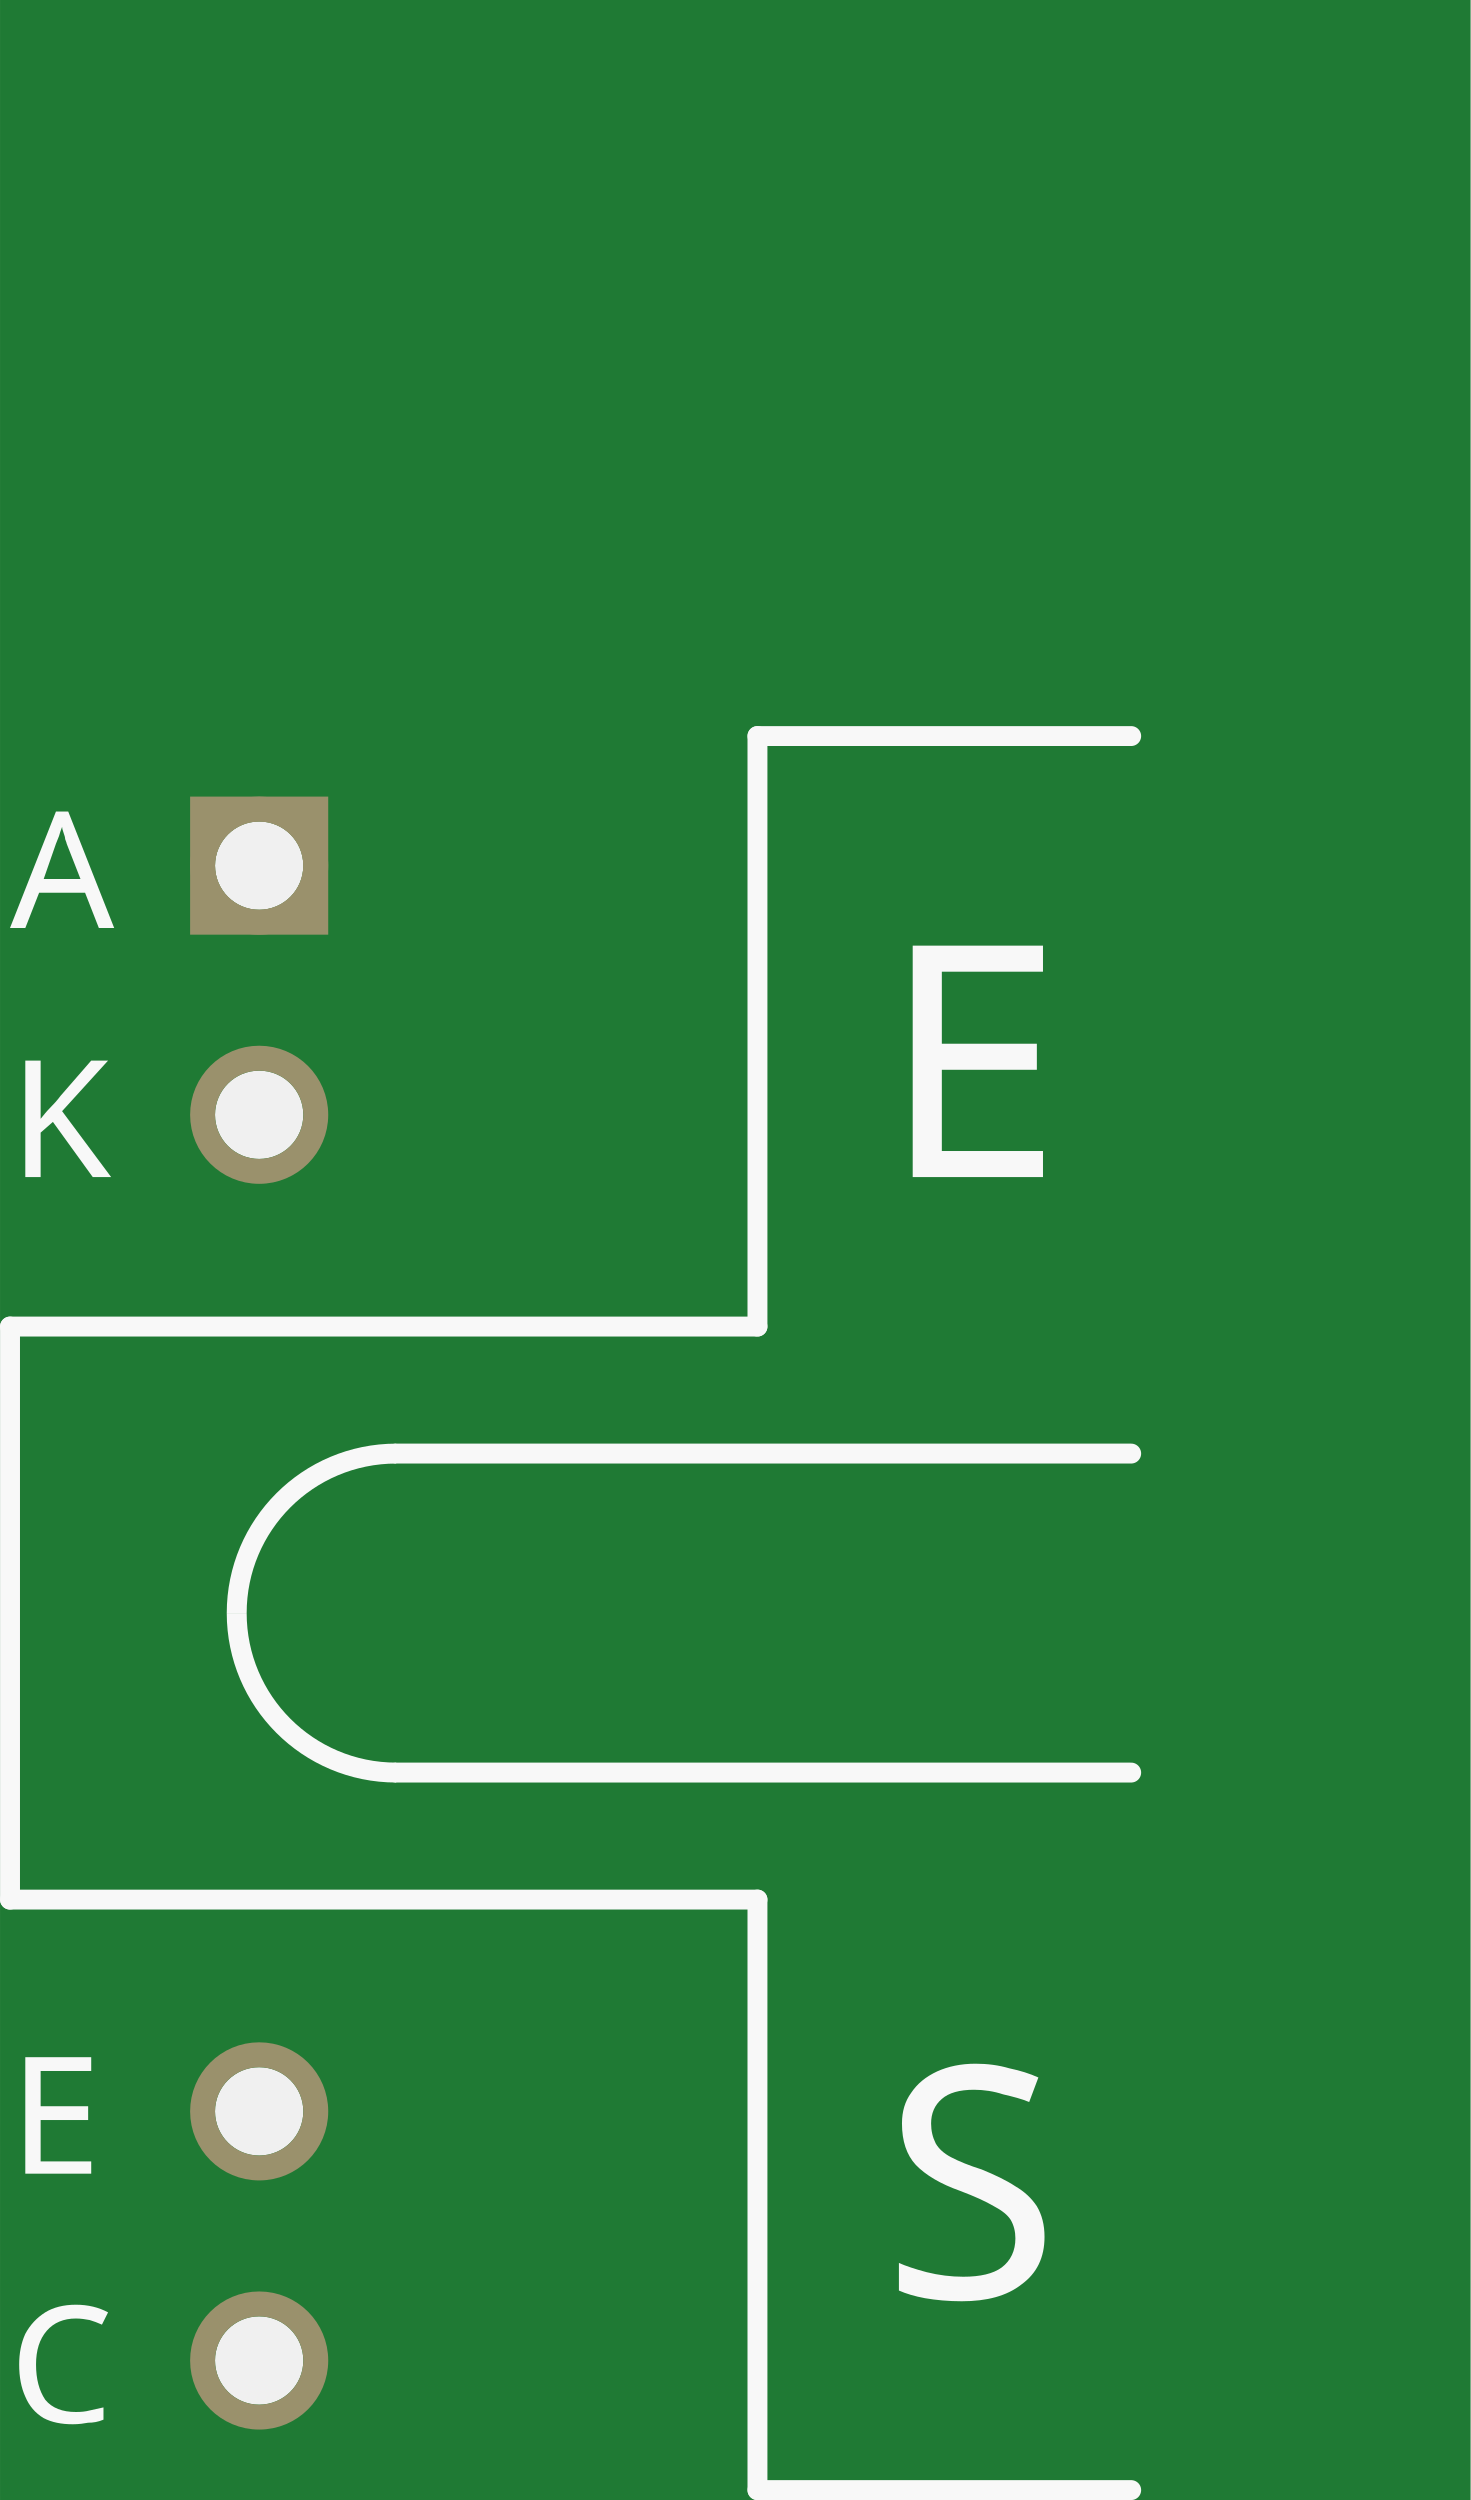
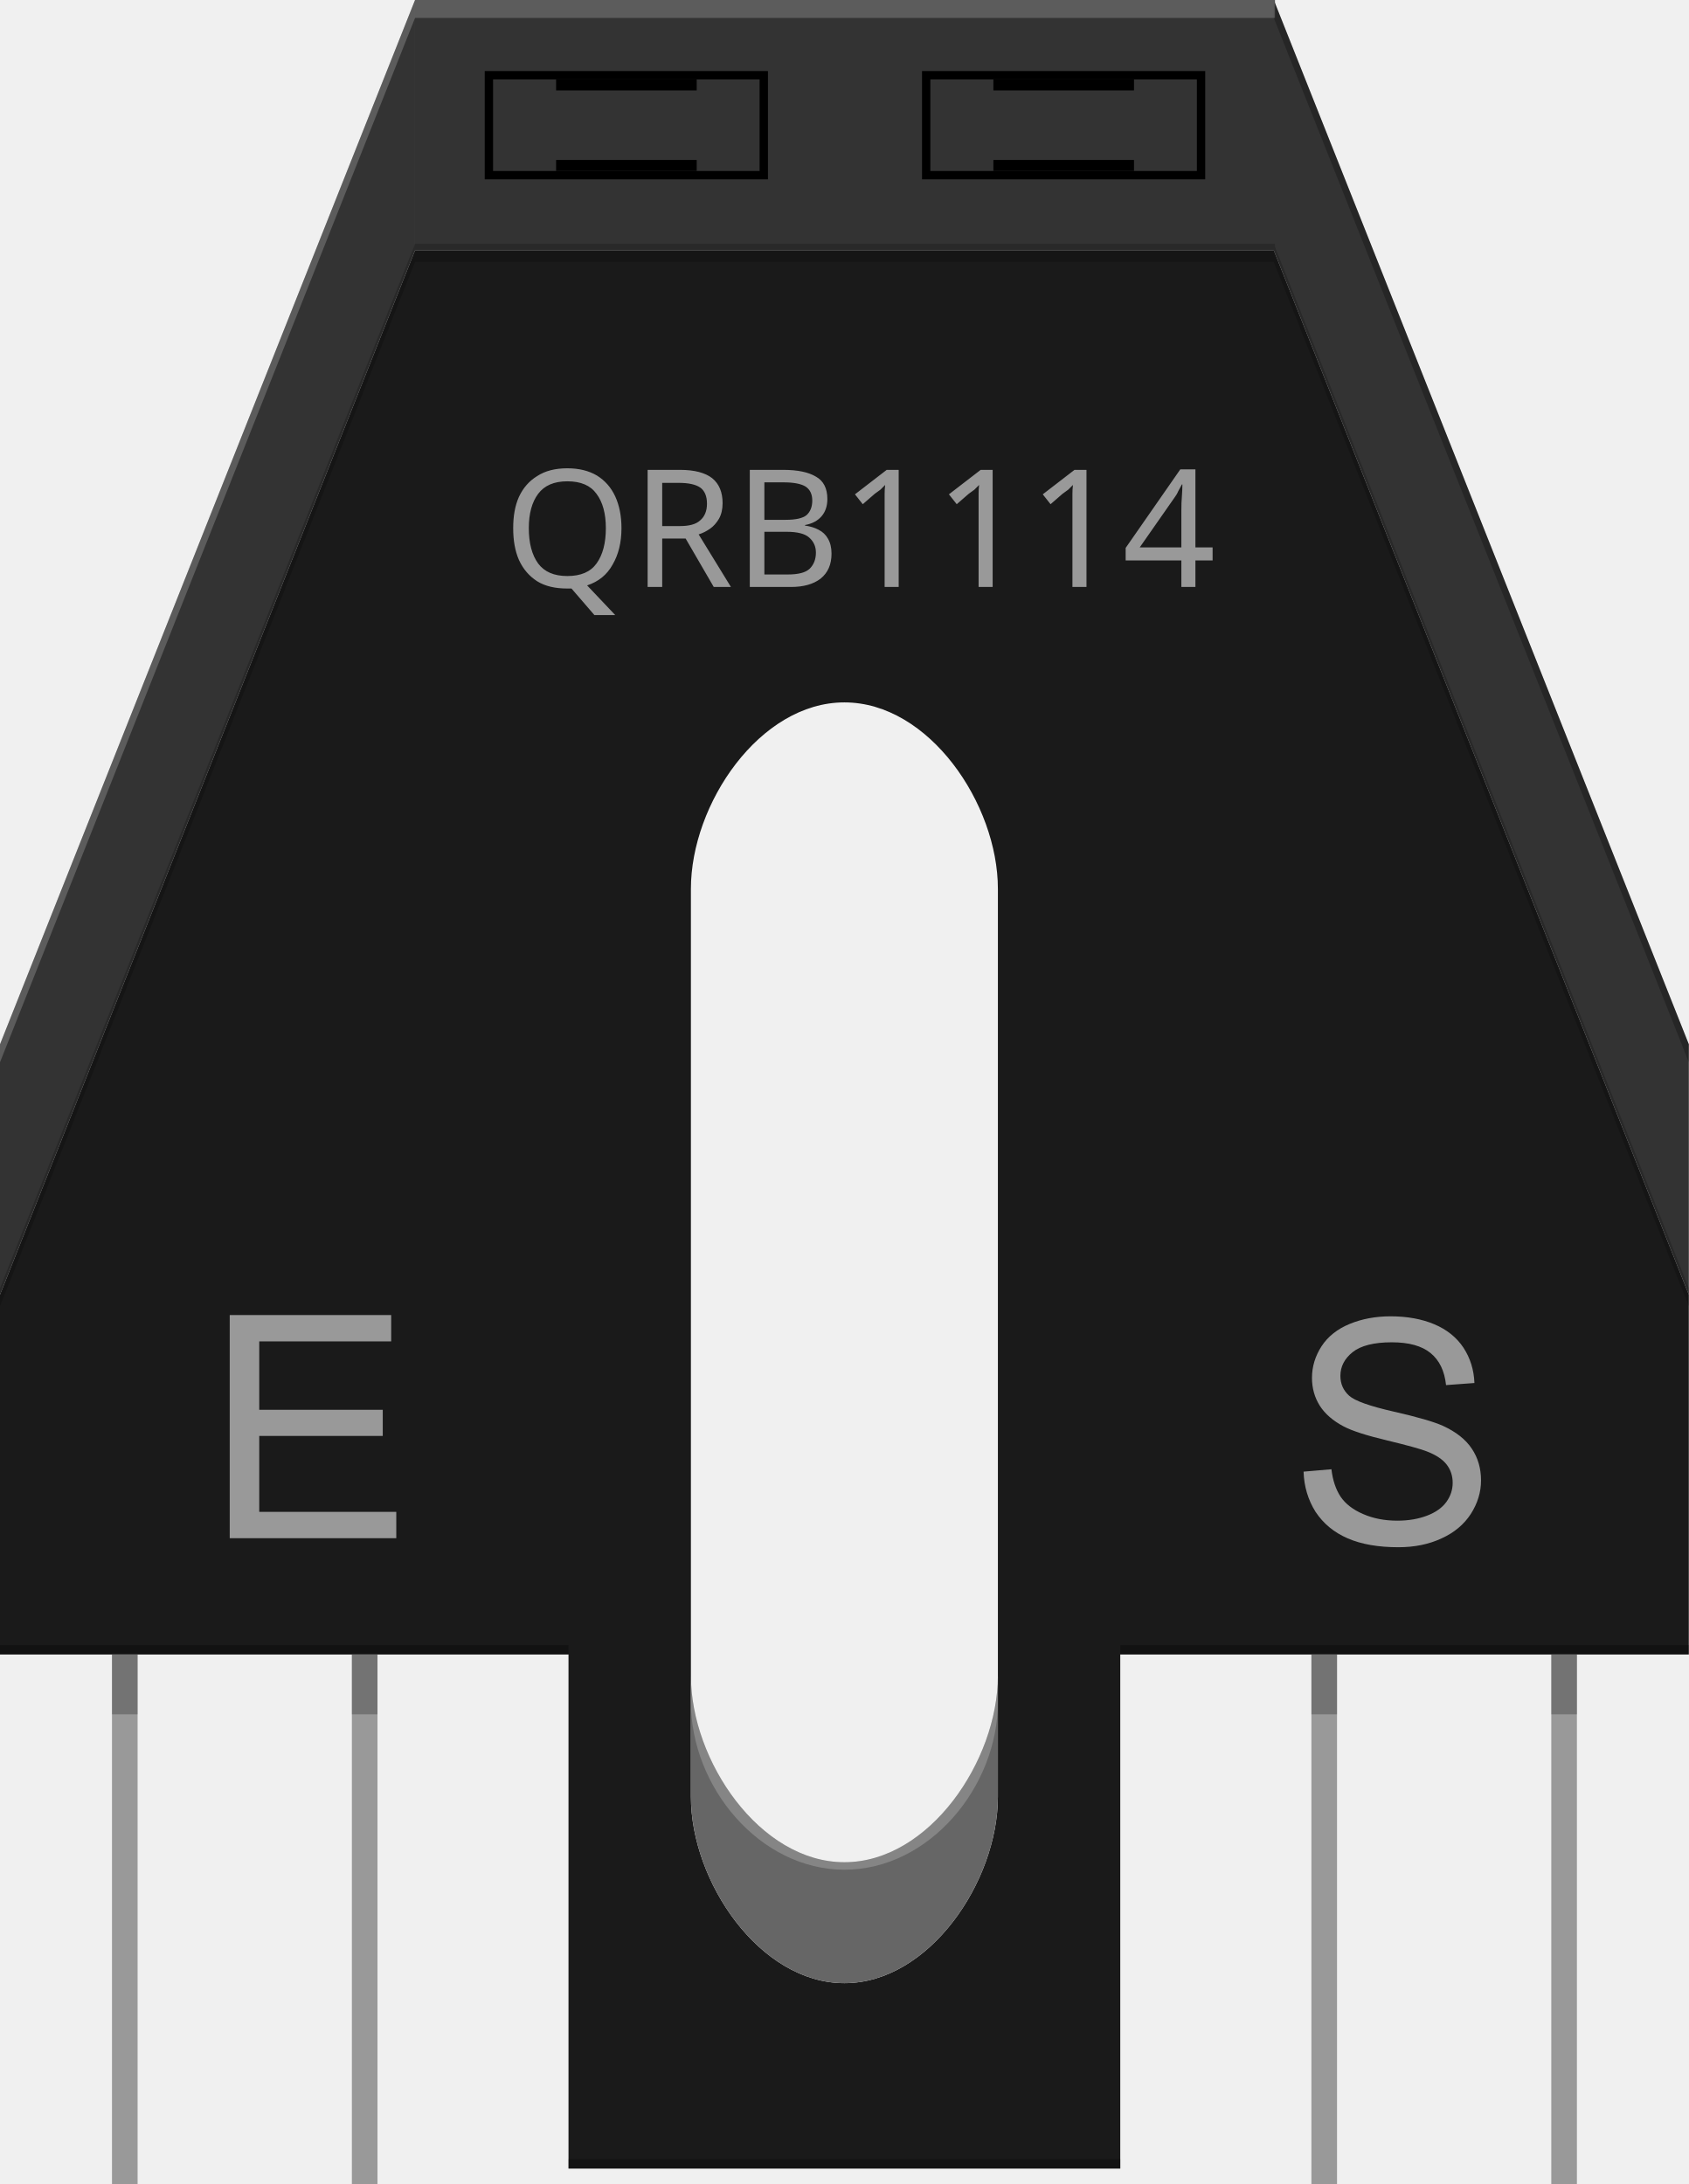
- <svg xmlns="http://www.w3.org/2000/svg" version="1.2" baseProfile="tiny" x="0in" y="0in" width="0.59in" height="1.003in" viewBox="0 0 14.992 25.487">
-   <g id="breadboard">
-     <path fill="#1F7A34" stroke="none" stroke-width="0" d="M0,0l14.992,0 0,25.487 -14.992,0 0,-25.487z M2.192,8.825a0.45,0.45 0 1 0 0.9,0 0.45,0.45 0 1 0 -0.9,0z M2.192,11.365a0.45,0.45 0 1 0 0.9,0 0.45,0.45 0 1 0 -0.9,0z M2.192,21.525a0.45,0.45 0 1 0 0.9,0 0.45,0.45 0 1 0 -0.9,0z M2.192,24.065a0.45,0.45 0 1 0 0.9,0 0.45,0.45 0 1 0 -0.9,0z " />
-     <circle id="connector0pin" connectorname="A" cx="2.642" cy="8.825" r="0.577" stroke="#9A916C" stroke-width="0.254" fill="none" />
-     <path stroke="none" stroke-width="0" d="m1.938,8.121 1.408,0 0,1.408 -1.408,0 0,-3zM2.192,8.825a0.45,0.45 0 1 0 0.9,0 0.45,0.45 0 1 0 -0.9,0z " fill="#9A916C" />
-     <circle id="connector3pin" connectorname="K" cx="2.642" cy="11.365" r="0.577" stroke="#9A916C" stroke-width="0.254" fill="none" />
-     <circle id="connector2pin" connectorname="E" cx="2.642" cy="21.525" r="0.577" stroke="#9A916C" stroke-width="0.254" fill="none" />
-     <circle id="connector1pin" connectorname="C" cx="2.642" cy="24.065" r="0.577" stroke="#9A916C" stroke-width="0.254" fill="none" />
-     <line class="other" x1="0.102" y1="13.524" x2="7.722" y2="13.524" stroke="#f8f8f8" stroke-width="0.203" stroke-linecap="round" />
-     <line class="other" x1="7.722" y1="13.524" x2="7.722" y2="7.504" stroke="#f8f8f8" stroke-width="0.203" stroke-linecap="round" />
-     <line class="other" x1="7.722" y1="7.504" x2="11.532" y2="7.504" stroke="#f8f8f8" stroke-width="0.203" stroke-linecap="round" />
-     <line class="other" x1="11.532" y1="25.386" x2="7.722" y2="25.386" stroke="#f8f8f8" stroke-width="0.203" stroke-linecap="round" />
-     <line class="other" x1="7.722" y1="25.386" x2="7.722" y2="19.366" stroke="#f8f8f8" stroke-width="0.203" stroke-linecap="round" />
-     <line class="other" x1="7.722" y1="19.366" x2="0.102" y2="19.366" stroke="#f8f8f8" stroke-width="0.203" stroke-linecap="round" />
-     <line class="other" x1="0.102" y1="19.366" x2="0.102" y2="13.524" stroke="#f8f8f8" stroke-width="0.203" stroke-linecap="round" />
-     <path class="other" fill="none" d="M4.039,14.819 A1.626,1.626 0 0 0 2.413,16.445" stroke-width="0.203" stroke="#f8f8f8" />
-     <path class="other" fill="none" d="M4.039,18.071 A1.626,1.626 0 0 1 2.413,16.445" stroke-width="0.203" stroke="#f8f8f8" />
-     <line class="other" x1="4.039" y1="18.071" x2="11.532" y2="18.071" stroke="#f8f8f8" stroke-width="0.203" stroke-linecap="round" />
-     <line class="other" x1="4.039" y1="14.819" x2="11.532" y2="14.819" stroke="#f8f8f8" stroke-width="0.203" stroke-linecap="round" />
-     <text class="text" font-family="OCRA" stroke="none" stroke-width="0" fill="#f8f8f8" font-size="1.651" x="0.102" y="9.46" text-anchor="start">A</text>
-     <text class="text" font-family="OCRA" stroke="none" stroke-width="0" fill="#f8f8f8" font-size="1.651" x="0.102" y="12" text-anchor="start">K</text>
-     <text class="text" font-family="OCRA" stroke="none" stroke-width="0" fill="#f8f8f8" font-size="1.651" x="0.102" y="22.16" text-anchor="start">E</text>
-     <text class="text" font-family="OCRA" stroke="none" stroke-width="0" fill="#f8f8f8" font-size="1.651" x="0.102" y="24.7" text-anchor="start">C</text>
-     <text class="text" font-family="OCRA" stroke="none" stroke-width="0" fill="#f8f8f8" font-size="3.302" x="8.992" y="23.43" text-anchor="start">S</text>
-     <text class="text" font-family="OCRA" stroke="none" stroke-width="0" fill="#f8f8f8" font-size="3.302" x="8.992" y="12" text-anchor="start">E</text>
+ <svg xmlns="http://www.w3.org/2000/svg" version="1.1" id="Ebene_1" x="0px" y="0px" width="50.688px" height="65.564px" viewBox="0 0 50.688 65.564" enable-background="new 0 0 50.688 65.564" xml:space="preserve">
+   <g>
+     <g id="breadboard">
+       <circle id="connector0pin" fill="none" cx="3.744" cy="64.068" r="1.635" />
+       <circle id="connector3pin" fill="none" cx="10.945" cy="64.068" r="1.637" />
+       <circle id="connector2pin" fill="none" cx="39.744" cy="64.068" r="1.635" />
+       <circle id="connector1pin" fill="none" cx="46.945" cy="64.068" r="1.637" />
+       <polygon fill="#333333" points="12.457,7.517 0,38.868 0,31.35 12.457,0   " />
+       <polygon fill="#333333" points="38.232,0 50.689,31.35 50.689,38.868 38.232,7.517   " />
+       <path fill="#1A1A1A" d="M38.232,7.517H12.457L0,38.868v10.799h17.063v15.433h16.561V49.667h17.064V38.866L38.232,7.517z     M29.951,53.939c0,2.545-2.063,5.596-4.606,5.596c-2.545,0-4.608-3.051-4.608-5.596V26.683c0-2.545,2.063-5.597,4.607-5.597    s4.607,3.052,4.607,5.597V53.939z" />
+       <g enable-background="new    ">
+         <path fill="#999999" d="M39.126,44.179l0.836-0.072c0.039,0.334,0.133,0.608,0.275,0.824c0.146,0.215,0.37,0.389,0.676,0.521     c0.306,0.133,0.646,0.199,1.026,0.199c0.339,0,0.638-0.053,0.896-0.152c0.26-0.1,0.451-0.237,0.578-0.412     c0.126-0.176,0.188-0.366,0.188-0.573c0-0.211-0.062-0.396-0.184-0.552c-0.122-0.155-0.322-0.289-0.604-0.395     c-0.18-0.07-0.577-0.18-1.191-0.328c-0.614-0.146-1.047-0.287-1.294-0.418c-0.318-0.168-0.559-0.375-0.717-0.623     c-0.155-0.248-0.233-0.527-0.233-0.834c0-0.338,0.097-0.654,0.287-0.949c0.191-0.293,0.474-0.518,0.843-0.67     c0.367-0.151,0.776-0.229,1.229-0.229c0.497,0,0.937,0.08,1.314,0.239c0.378,0.16,0.671,0.396,0.875,0.705     c0.203,0.312,0.313,0.664,0.328,1.058l-0.852,0.063c-0.045-0.424-0.198-0.744-0.463-0.961c-0.264-0.217-0.652-0.324-1.168-0.324     c-0.536,0-0.928,0.101-1.172,0.295c-0.246,0.197-0.368,0.435-0.368,0.712c0,0.239,0.087,0.438,0.262,0.596     c0.17,0.154,0.614,0.313,1.336,0.477s1.215,0.308,1.482,0.429c0.391,0.18,0.68,0.407,0.864,0.684     c0.185,0.275,0.277,0.594,0.277,0.953c0,0.354-0.104,0.69-0.307,1.008c-0.205,0.314-0.498,0.562-0.881,0.734     c-0.382,0.178-0.813,0.264-1.291,0.264c-0.604,0-1.113-0.088-1.522-0.266c-0.41-0.177-0.73-0.441-0.966-0.797     C39.262,45.029,39.139,44.626,39.126,44.179z" />
+       </g>
+       <g enable-background="new    ">
+         <path fill="#999999" d="M6.895,46.177v-6.699h4.846v0.791h-3.96v2.053h3.707v0.785H7.781v2.279h4.113v0.791H6.895L6.895,46.177z" />
+       </g>
+       <rect x="12.457" y="0" fill="#333333" width="25.81" height="7.518" />
+       <g>
+         <polygon opacity="0.25" enable-background="new    " points="38.232,0.539 50.689,31.89 50.689,31.35 38.232,0    " />
+         <polygon opacity="0.2" fill="#FFFFFF" enable-background="new    " points="12.457,0.539 38.267,0.539 38.267,0 12.457,0      0,31.35 0,31.89    " />
+       </g>
+       <path fill="#666666" d="M20.737,50.308c0,2.545,2.063,5.596,4.608,5.596s4.606-3.051,4.606-5.596v3.631    c0,2.545-2.063,5.596-4.606,5.596c-2.545,0-4.608-3.051-4.608-5.596V50.308z" />
+       <path opacity="0.2" fill="#FFFFFF" enable-background="new    " d="M20.737,51.097c0,2.545,2.063,5.032,4.608,5.032    s4.606-2.487,4.606-5.032v-0.789c0,2.545-2.063,5.596-4.606,5.596c-2.545,0-4.608-3.051-4.608-5.596V51.097z" />
+       <g>
+         <rect x="14.549" y="2.133" width="8.5" height="3.25" />
+         <rect x="27.674" y="2.133" width="8.5" height="3.25" />
+       </g>
+       <rect x="14.799" y="2.383" fill="#333333" width="8" height="2.75" />
+       <rect x="27.924" y="2.383" fill="#333333" width="8" height="2.75" />
+       <g>
+         <rect x="16.691" y="2.383" width="4.22" height="0.331" />
+         <rect x="16.691" y="4.802" width="4.22" height="0.33" />
+       </g>
+       <g>
+         <rect x="29.816" y="2.383" width="4.22" height="0.331" />
+         <rect x="29.816" y="4.802" width="4.22" height="0.33" />
+       </g>
+       <rect x="3.361" y="49.667" fill="#999999" width="0.769" height="16.086" />
+       <rect x="10.561" y="49.667" fill="#999999" width="0.769" height="16.086" />
+       <rect x="39.361" y="49.667" fill="#999999" width="0.769" height="16.086" />
+       <rect x="46.561" y="49.667" fill="#999999" width="0.769" height="16.086" />
+       <g opacity="0.2">
+         <polygon points="38.232,7.861 50.689,39.21 50.689,38.671 38.232,7.321    " />
+         <polygon points="12.457,7.861 38.267,7.861 38.267,7.321 12.457,7.321 0,38.671 0,39.21    " />
+       </g>
+       <rect x="3.361" y="49.667" opacity="0.25" enable-background="new    " width="0.769" height="1.796" />
+       <rect x="10.561" y="49.667" opacity="0.25" enable-background="new    " width="0.769" height="1.796" />
+       <rect x="39.361" y="49.667" opacity="0.25" enable-background="new    " width="0.769" height="1.796" />
+       <rect x="46.561" y="49.667" opacity="0.25" enable-background="new    " width="0.769" height="1.796" />
+     </g>
+     <text transform="matrix(1 0 0 1 15.1062 17.6208)" fill="#999999" font-family="'DroidSans'" font-size="4.928">QRB1114</text>
+     <g opacity="0.3">
+       <rect x="33.623" y="49.386" width="17.063" height="0.28" />
+       <rect x="17.065" y="64.82" width="16.561" height="0.279" />
+       <rect x="0" y="49.386" width="17.063" height="0.28" />
+     </g>
  </g>
</svg>
